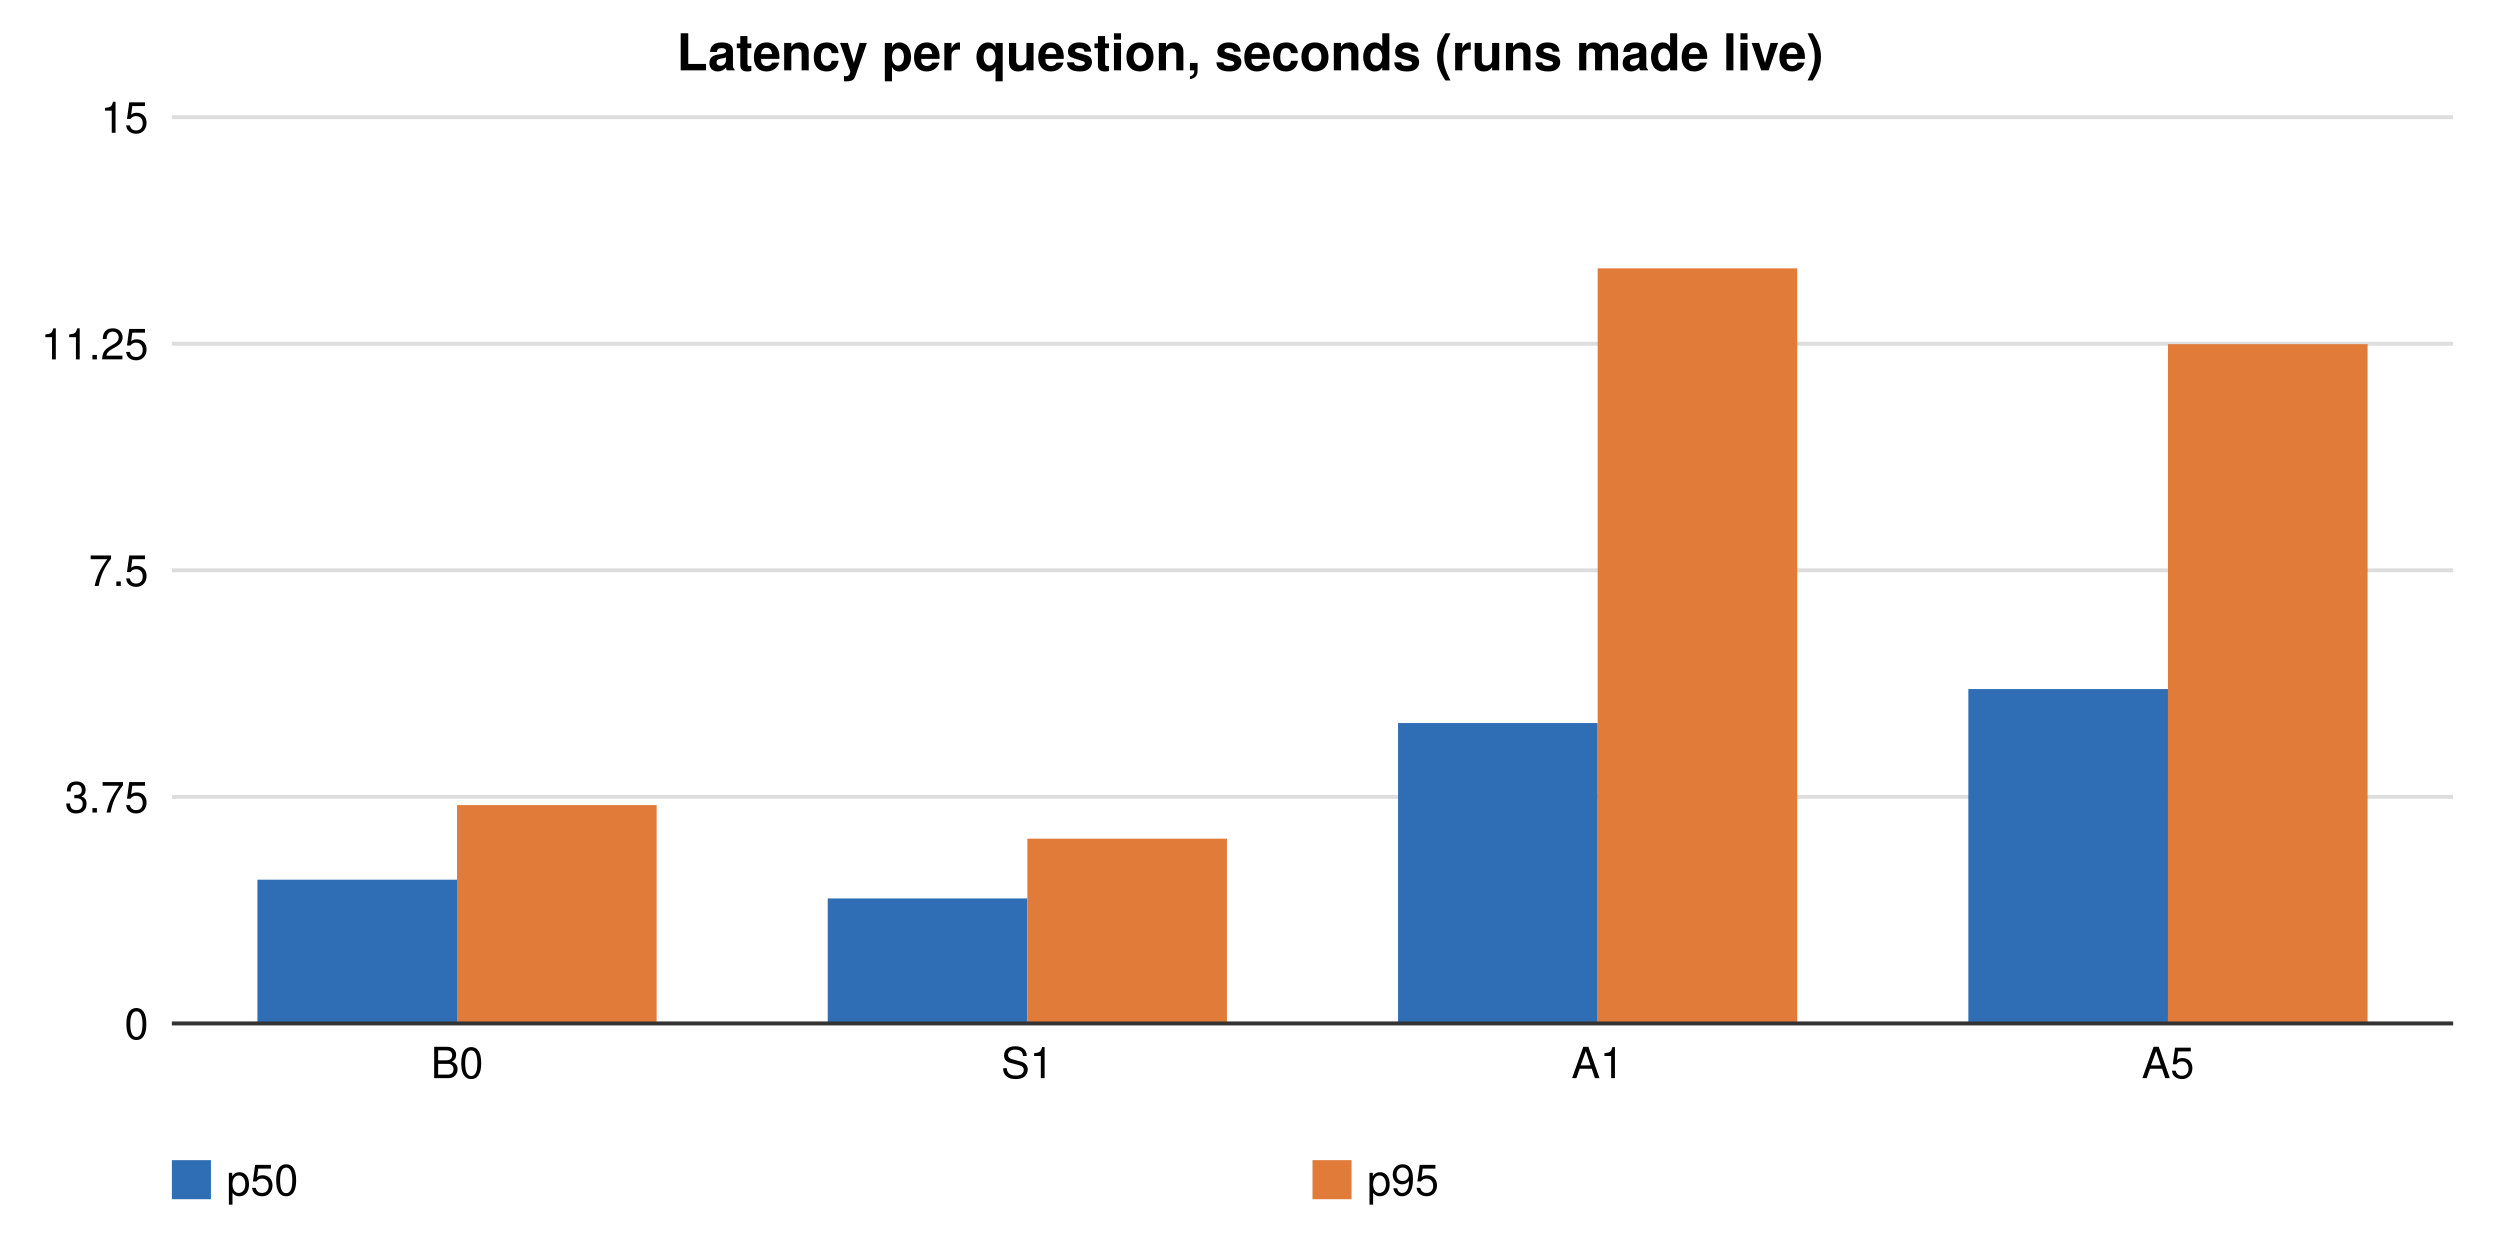
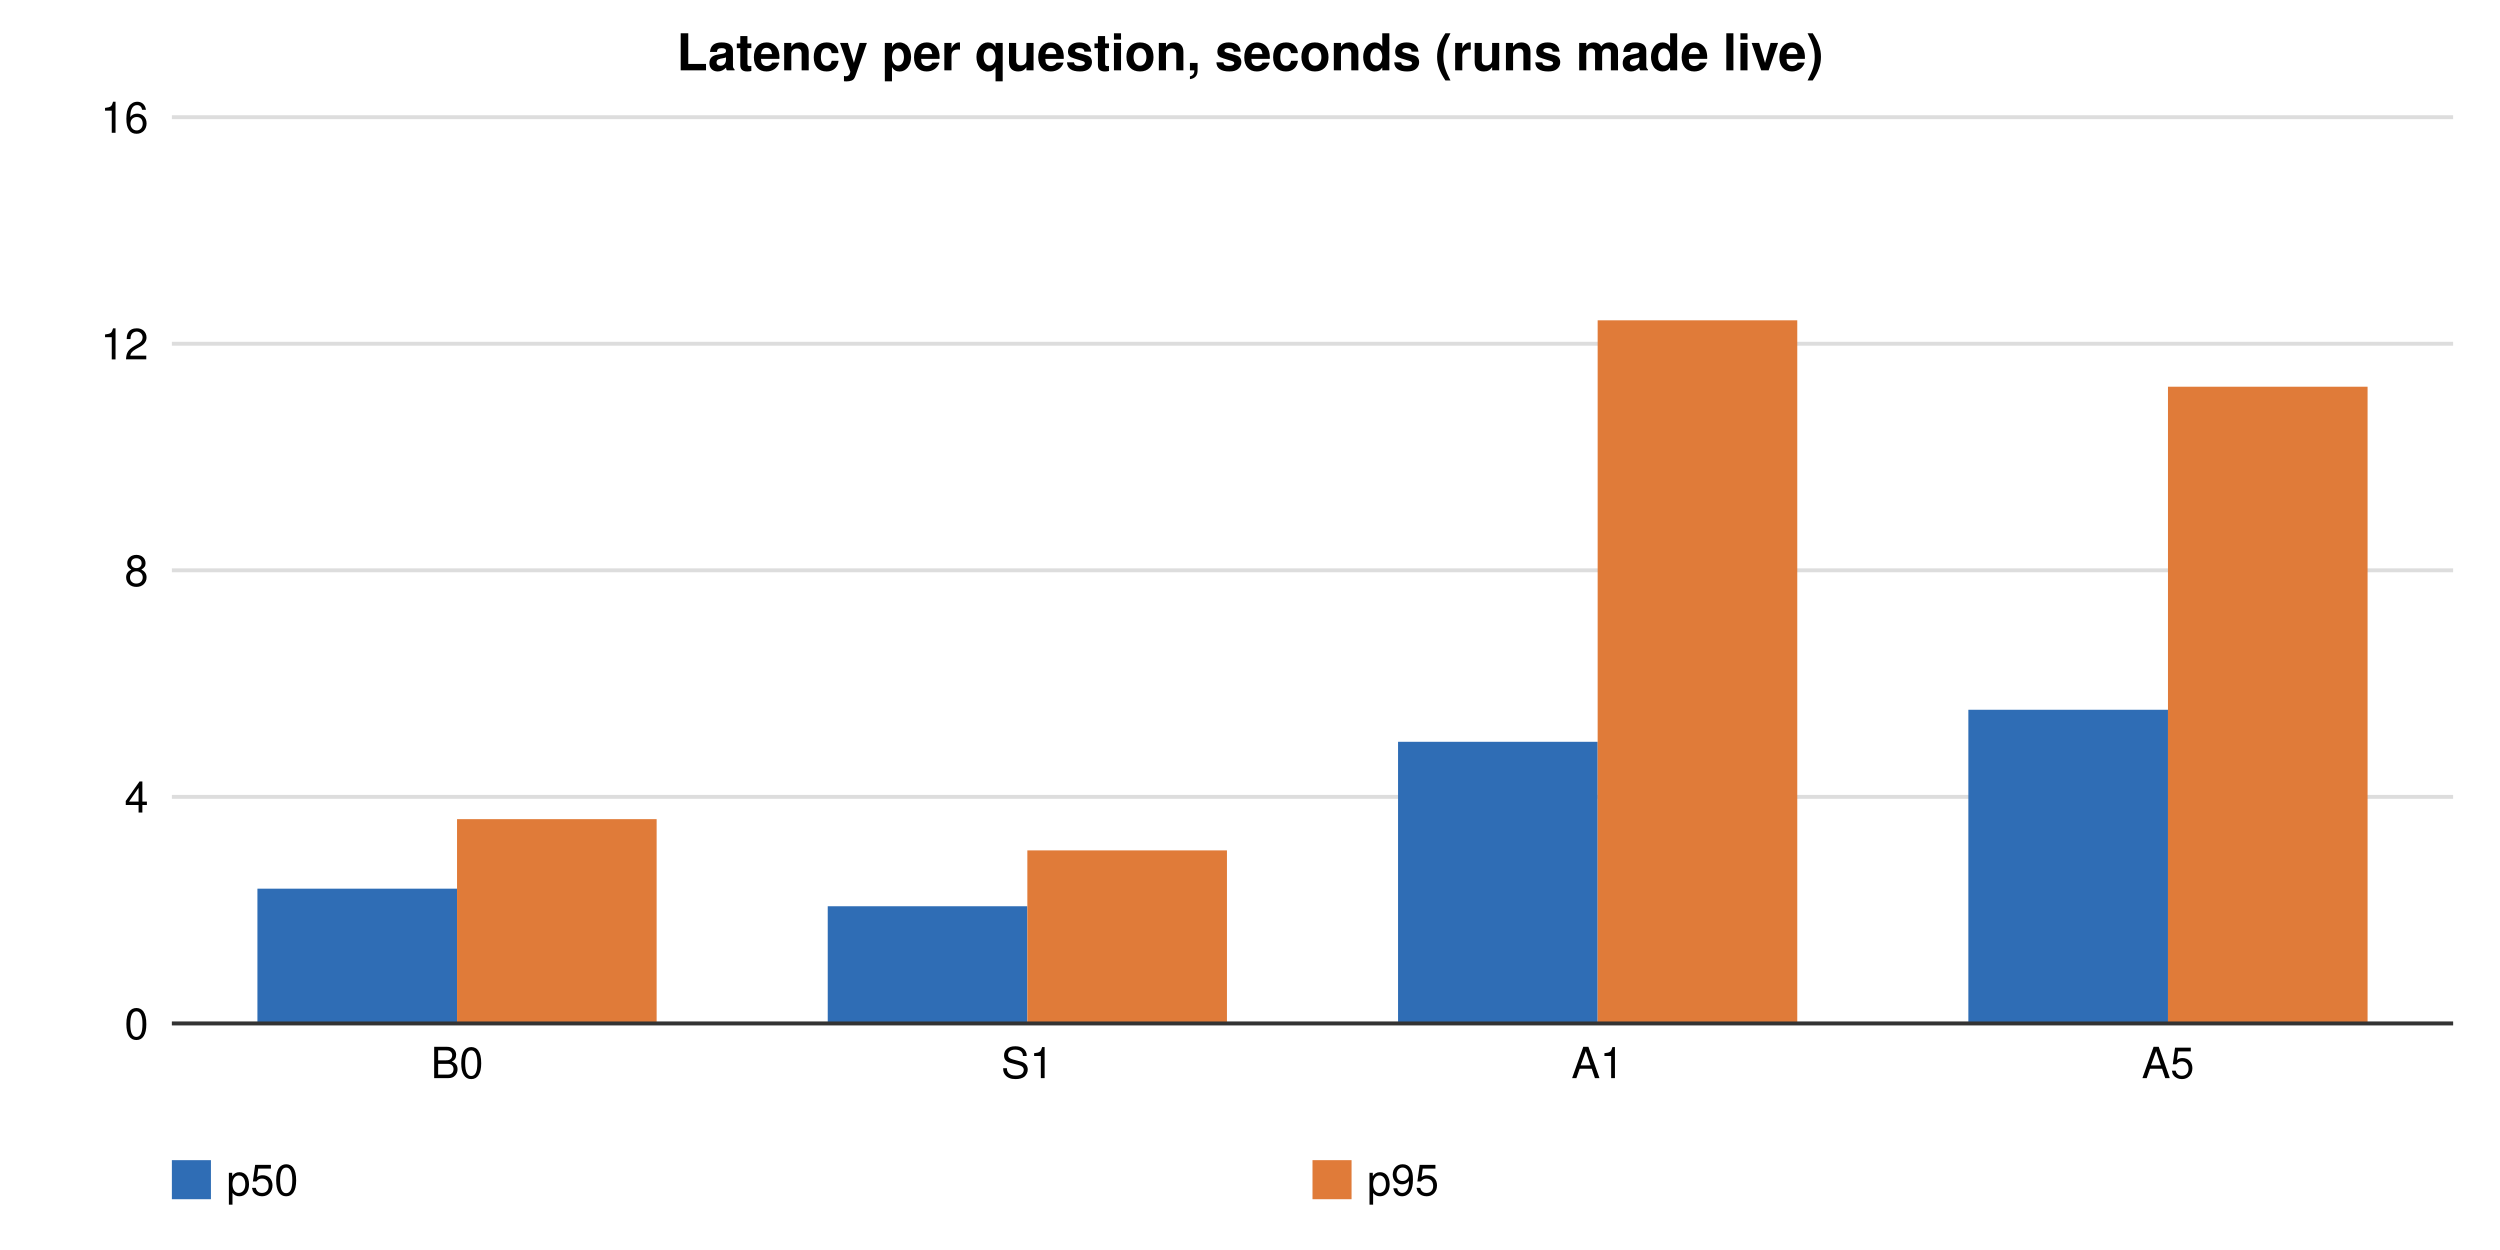
<svg xmlns="http://www.w3.org/2000/svg" width="640" height="320" viewBox="0 0 640 320" font-family="Helvetica, Arial, sans-serif" font-size="11">
  <rect width="640" height="320" fill="#ffffff" />
  <text x="320" y="18" text-anchor="middle" font-size="13" font-weight="bold">Latency per question, seconds (runs made live)</text>
  <line x1="44" y1="262" x2="628" y2="262" stroke="#dddddd" />
  <text x="38" y="266" text-anchor="end">0</text>
  <line x1="44" y1="204" x2="628" y2="204" stroke="#dddddd" />
-   <text x="38" y="208" text-anchor="end">3.75</text>
+   <text x="38" y="208" text-anchor="end">4</text>
  <line x1="44" y1="146" x2="628" y2="146" stroke="#dddddd" />
-   <text x="38" y="150" text-anchor="end">7.5</text>
+   <text x="38" y="150" text-anchor="end">8</text>
  <line x1="44" y1="88" x2="628" y2="88" stroke="#dddddd" />
-   <text x="38" y="92" text-anchor="end">11.25</text>
+   <text x="38" y="92" text-anchor="end">12</text>
  <line x1="44" y1="30" x2="628" y2="30" stroke="#dddddd" />
-   <text x="38" y="34" text-anchor="end">15</text>
-   <rect x="65.9" y="225.2" width="51.1" height="36.8" fill="#2f6db5" />
-   <rect x="117" y="206.1" width="51.1" height="55.9" fill="#e07b39" />
-   <rect x="211.9" y="230" width="51.1" height="32" fill="#2f6db5" />
-   <rect x="263" y="214.7" width="51.1" height="47.3" fill="#e07b39" />
-   <rect x="357.9" y="185.1" width="51.1" height="76.9" fill="#2f6db5" />
-   <rect x="409" y="68.7" width="51.1" height="193.3" fill="#e07b39" />
-   <rect x="503.9" y="176.4" width="51.1" height="85.6" fill="#2f6db5" />
-   <rect x="555" y="88.1" width="51.1" height="173.9" fill="#e07b39" />
+   <text x="38" y="34" text-anchor="end">16</text>
+   <rect x="65.9" y="227.5" width="51.1" height="34.5" fill="#2f6db5" />
+   <rect x="117" y="209.7" width="51.1" height="52.3" fill="#e07b39" />
+   <rect x="211.9" y="232" width="51.1" height="30" fill="#2f6db5" />
+   <rect x="263" y="217.7" width="51.1" height="44.3" fill="#e07b39" />
+   <rect x="357.9" y="189.9" width="51.1" height="72.1" fill="#2f6db5" />
+   <rect x="409" y="82" width="51.1" height="180" fill="#e07b39" />
+   <rect x="503.9" y="181.7" width="51.1" height="80.3" fill="#2f6db5" />
+   <rect x="555" y="99" width="51.1" height="163" fill="#e07b39" />
  <line x1="44" y1="262" x2="628" y2="262" stroke="#333333" />
  <text x="117" y="276" text-anchor="middle">B0</text>
  <text x="263" y="276" text-anchor="middle">S1</text>
  <text x="409" y="276" text-anchor="middle">A1</text>
  <text x="555" y="276" text-anchor="middle">A5</text>
  <rect x="44" y="297" width="10" height="10" fill="#2f6db5" />
  <text x="58" y="306">p50</text>
  <rect x="336" y="297" width="10" height="10" fill="#e07b39" />
  <text x="350" y="306">p95</text>
</svg>
